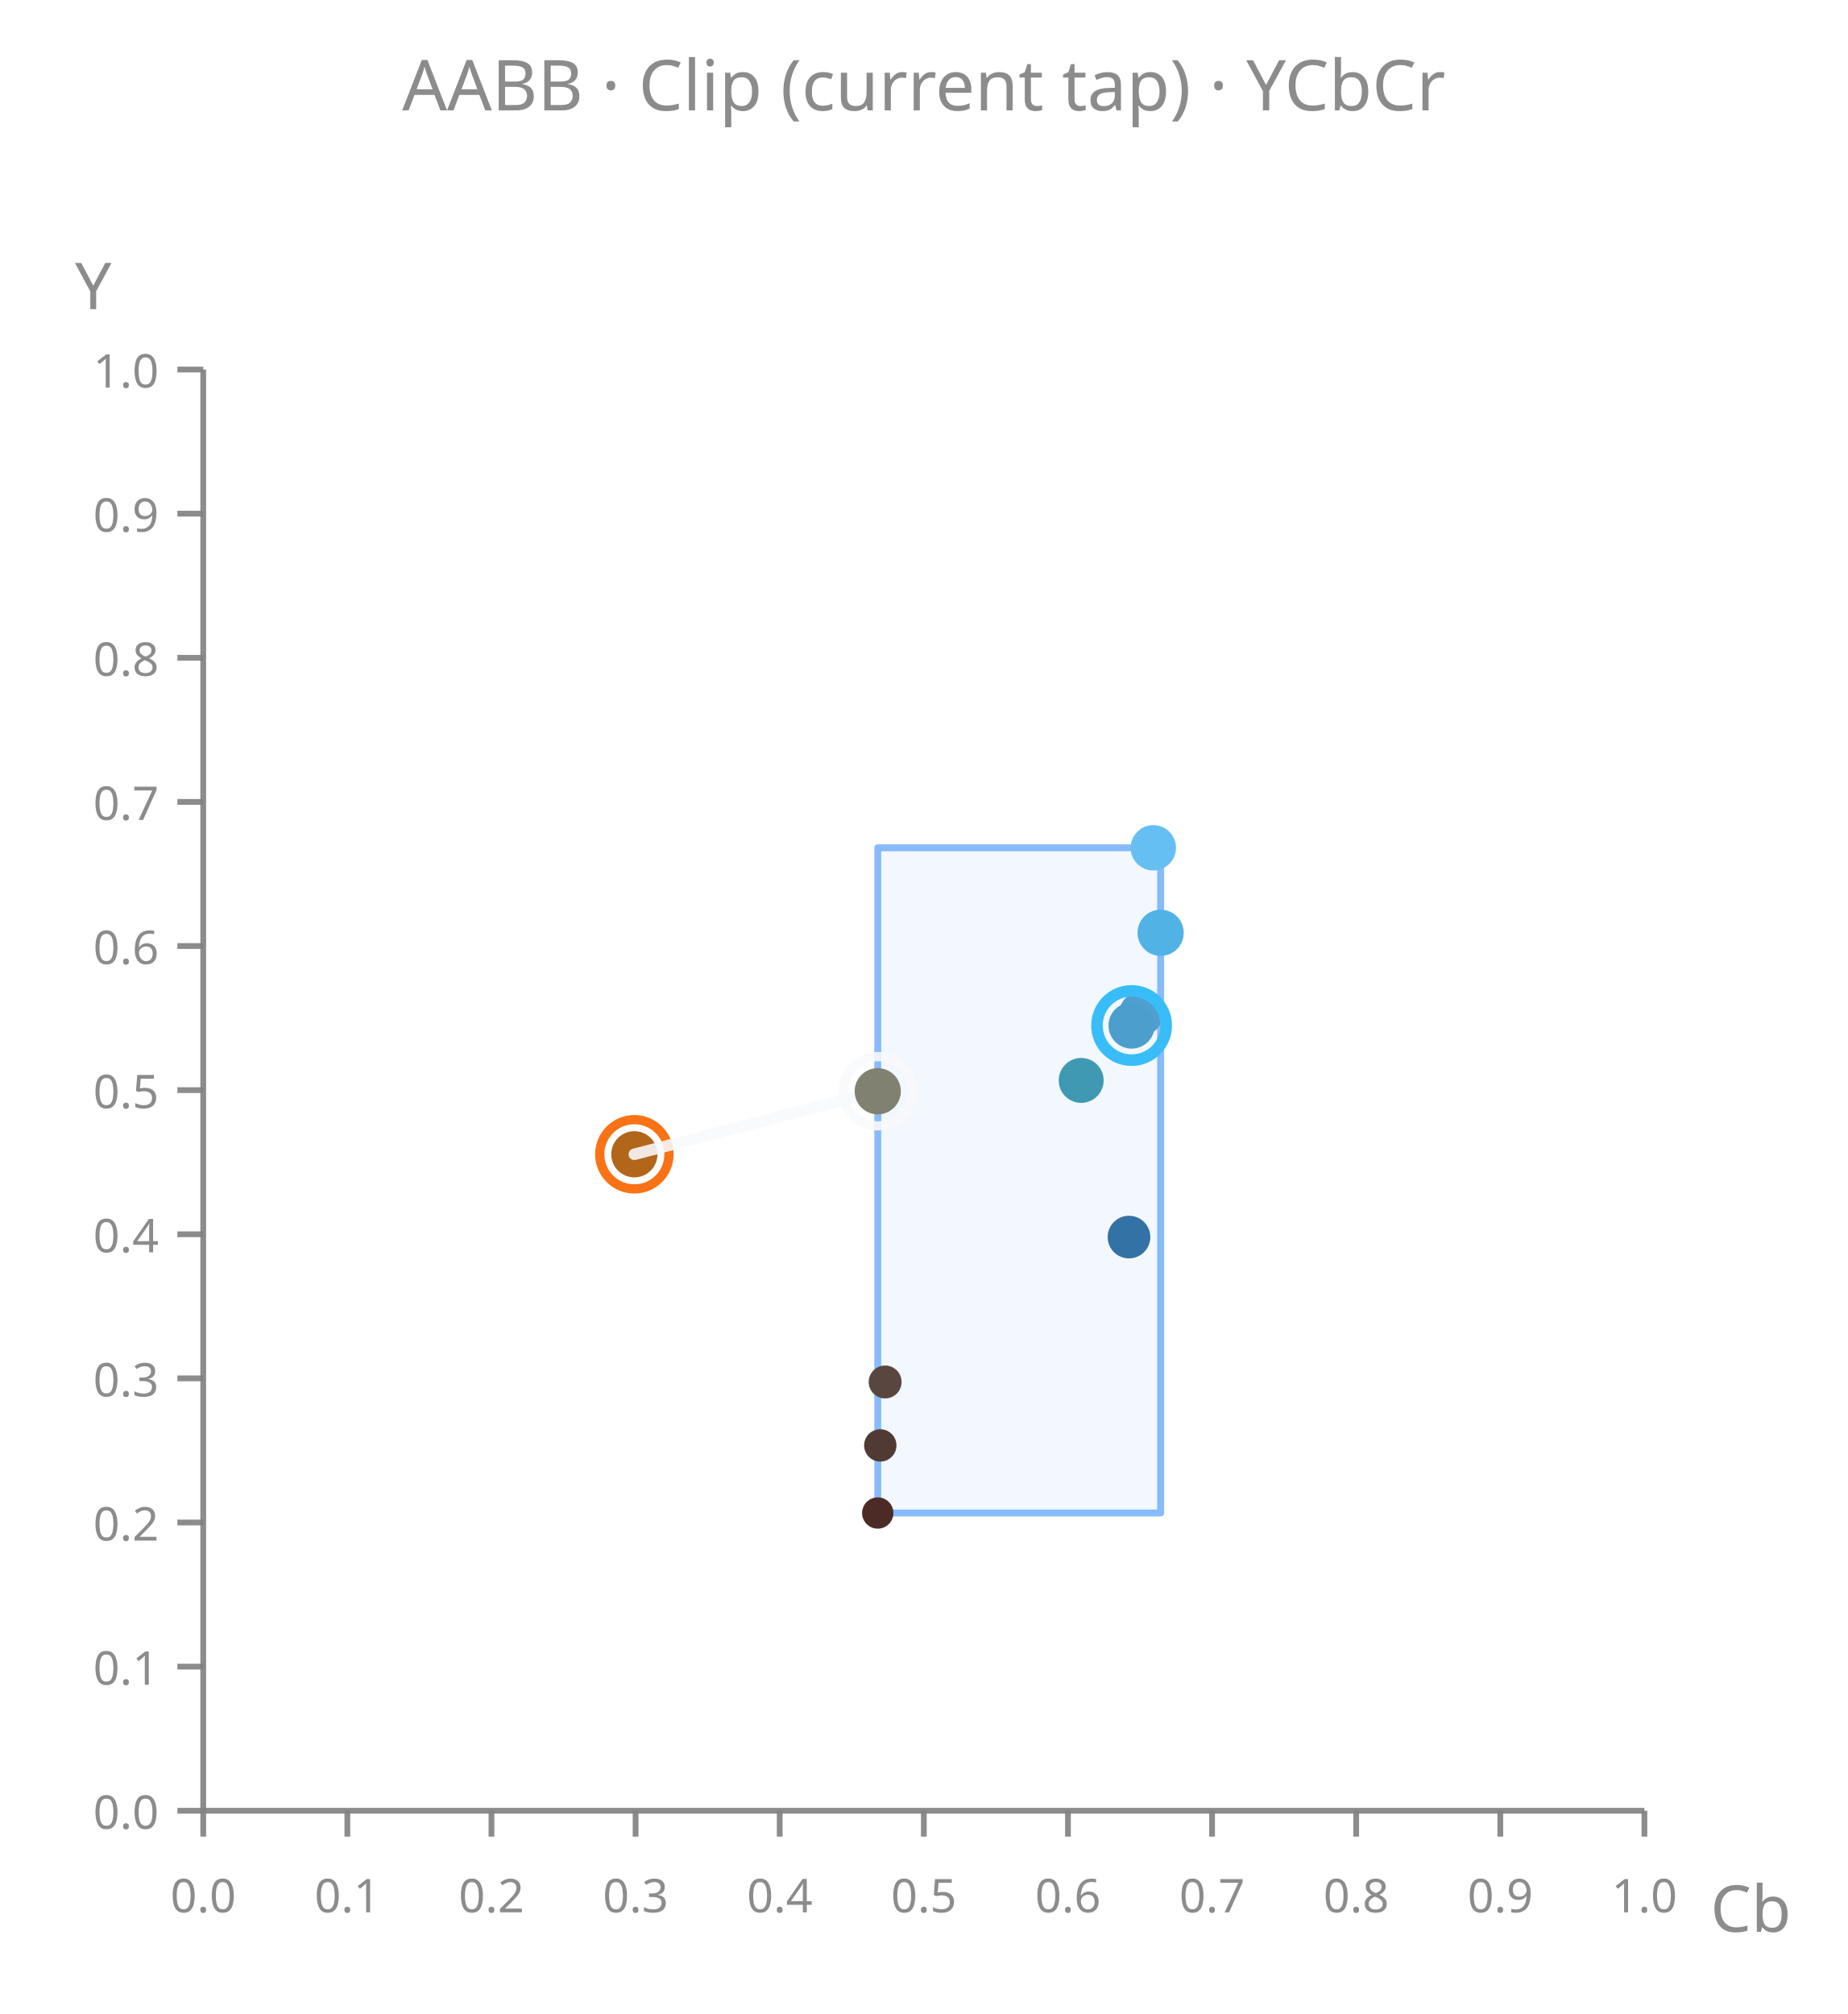
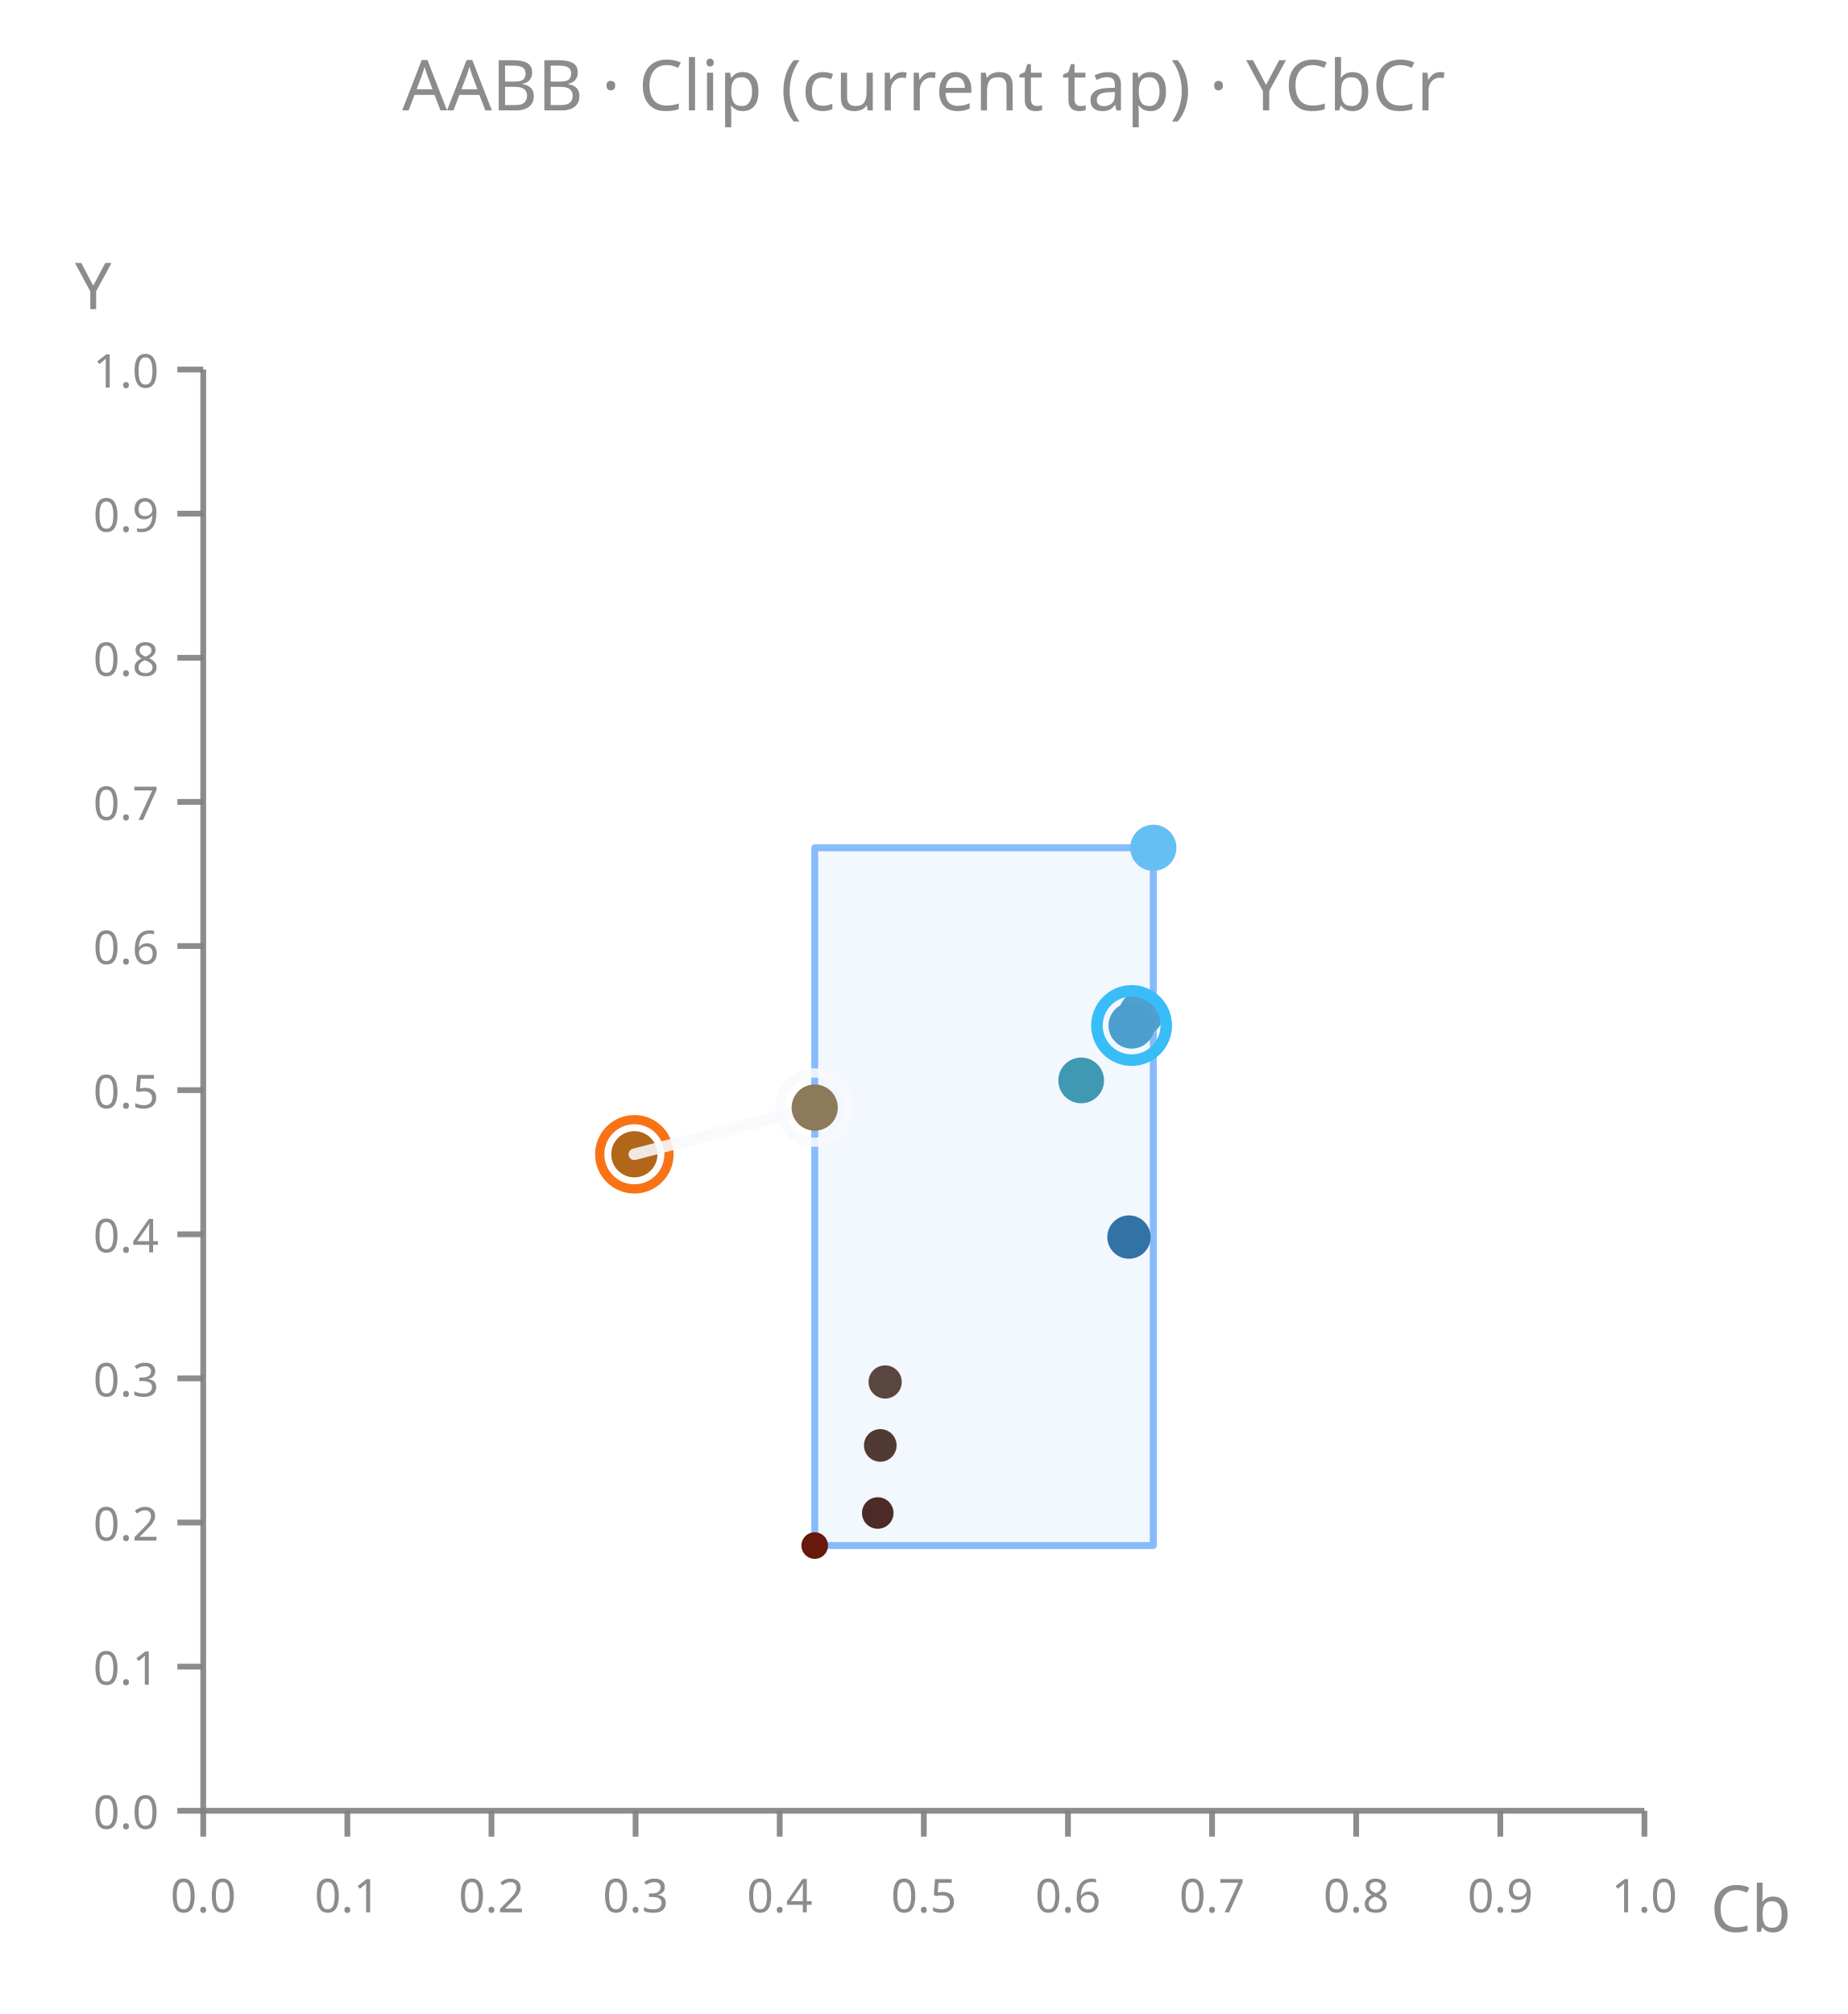
<svg xmlns="http://www.w3.org/2000/svg" baseProfile="full" height="436.0px" version="1.1" viewBox="0,0,400.0,436.0" width="400.0px">
  <defs />
  <g class="layer_bg" />
  <g class="layer_boundary">
-     <polygon fill="rgba(59,130,246,0.06)" points="190.024,327.544 251.266,327.544 251.266,183.537 190.024,183.537" stroke="rgba(96,165,250,0.75)" stroke-linejoin="round" stroke-width="1.5" />
+     <polygon fill="rgba(59,130,246,0.06)" points="176.378,334.592 249.685,334.592 249.685,183.537 176.378,183.537" stroke="rgba(96,165,250,0.75)" stroke-linejoin="round" stroke-width="1.5" />
  </g>
  <g class="layer_axes">
    <line fill="none" stroke="rgba(128,128,128,0.9)" stroke-width="1.25" x1="44.0" x2="356" y1="392.0" y2="392.0" />
    <line fill="none" stroke="rgba(128,128,128,0.9)" stroke-width="1.25" x1="44.0" x2="44.0" y1="392.0" y2="80" />
    <line fill="none" stroke="rgba(128,128,128,0.9)" stroke-width="1.25" x1="44.0" x2="44.0" y1="392.0" y2="397.6" />
    <text dominant-baseline="hanging" fill="rgba(128,128,128,0.9)" font-family="sans-serif" font-size="10.08" text-anchor="middle" x="44.0" y="406.168">0.0</text>
    <line fill="none" stroke="rgba(128,128,128,0.9)" stroke-width="1.25" x1="75.2" x2="75.2" y1="392.0" y2="397.6" />
    <text dominant-baseline="hanging" fill="rgba(128,128,128,0.9)" font-family="sans-serif" font-size="10.08" text-anchor="middle" x="75.2" y="406.168">0.1</text>
    <line fill="none" stroke="rgba(128,128,128,0.9)" stroke-width="1.25" x1="106.4" x2="106.4" y1="392.0" y2="397.6" />
    <text dominant-baseline="hanging" fill="rgba(128,128,128,0.9)" font-family="sans-serif" font-size="10.08" text-anchor="middle" x="106.4" y="406.168">0.2</text>
    <line fill="none" stroke="rgba(128,128,128,0.9)" stroke-width="1.25" x1="137.6" x2="137.6" y1="392.0" y2="397.6" />
    <text dominant-baseline="hanging" fill="rgba(128,128,128,0.9)" font-family="sans-serif" font-size="10.08" text-anchor="middle" x="137.6" y="406.168">0.3</text>
    <line fill="none" stroke="rgba(128,128,128,0.9)" stroke-width="1.25" x1="168.8" x2="168.8" y1="392.0" y2="397.6" />
    <text dominant-baseline="hanging" fill="rgba(128,128,128,0.9)" font-family="sans-serif" font-size="10.08" text-anchor="middle" x="168.8" y="406.168">0.4</text>
    <line fill="none" stroke="rgba(128,128,128,0.9)" stroke-width="1.25" x1="200" x2="200" y1="392.0" y2="397.6" />
    <text dominant-baseline="hanging" fill="rgba(128,128,128,0.9)" font-family="sans-serif" font-size="10.08" text-anchor="middle" x="200" y="406.168">0.5</text>
    <line fill="none" stroke="rgba(128,128,128,0.9)" stroke-width="1.25" x1="231.2" x2="231.2" y1="392.0" y2="397.6" />
    <text dominant-baseline="hanging" fill="rgba(128,128,128,0.9)" font-family="sans-serif" font-size="10.08" text-anchor="middle" x="231.2" y="406.168">0.6</text>
    <line fill="none" stroke="rgba(128,128,128,0.9)" stroke-width="1.25" x1="262.4" x2="262.4" y1="392.0" y2="397.6" />
    <text dominant-baseline="hanging" fill="rgba(128,128,128,0.9)" font-family="sans-serif" font-size="10.08" text-anchor="middle" x="262.4" y="406.168">0.7</text>
    <line fill="none" stroke="rgba(128,128,128,0.9)" stroke-width="1.25" x1="293.6" x2="293.6" y1="392.0" y2="397.6" />
    <text dominant-baseline="hanging" fill="rgba(128,128,128,0.9)" font-family="sans-serif" font-size="10.08" text-anchor="middle" x="293.6" y="406.168">0.8</text>
    <line fill="none" stroke="rgba(128,128,128,0.9)" stroke-width="1.25" x1="324.8" x2="324.8" y1="392.0" y2="397.6" />
    <text dominant-baseline="hanging" fill="rgba(128,128,128,0.9)" font-family="sans-serif" font-size="10.08" text-anchor="middle" x="324.8" y="406.168">0.9</text>
    <line fill="none" stroke="rgba(128,128,128,0.9)" stroke-width="1.25" x1="356" x2="356" y1="392.0" y2="397.6" />
    <text dominant-baseline="hanging" fill="rgba(128,128,128,0.9)" font-family="sans-serif" font-size="10.08" text-anchor="middle" x="356" y="406.168">1.0</text>
    <line fill="none" stroke="rgba(128,128,128,0.9)" stroke-width="1.25" x1="44.0" x2="38.4" y1="392.0" y2="392.0" />
    <text dominant-baseline="central" fill="rgba(128,128,128,0.9)" font-family="sans-serif" font-size="10.08" text-anchor="end" x="34.4" y="392.0">0.0</text>
    <line fill="none" stroke="rgba(128,128,128,0.9)" stroke-width="1.25" x1="44.0" x2="38.4" y1="360.8" y2="360.8" />
    <text dominant-baseline="central" fill="rgba(128,128,128,0.9)" font-family="sans-serif" font-size="10.08" text-anchor="end" x="34.4" y="360.8">0.1</text>
    <line fill="none" stroke="rgba(128,128,128,0.9)" stroke-width="1.25" x1="44.0" x2="38.4" y1="329.6" y2="329.6" />
    <text dominant-baseline="central" fill="rgba(128,128,128,0.9)" font-family="sans-serif" font-size="10.08" text-anchor="end" x="34.4" y="329.6">0.2</text>
    <line fill="none" stroke="rgba(128,128,128,0.9)" stroke-width="1.25" x1="44.0" x2="38.4" y1="298.4" y2="298.4" />
    <text dominant-baseline="central" fill="rgba(128,128,128,0.9)" font-family="sans-serif" font-size="10.08" text-anchor="end" x="34.4" y="298.4">0.3</text>
    <line fill="none" stroke="rgba(128,128,128,0.9)" stroke-width="1.25" x1="44.0" x2="38.4" y1="267.2" y2="267.2" />
    <text dominant-baseline="central" fill="rgba(128,128,128,0.9)" font-family="sans-serif" font-size="10.08" text-anchor="end" x="34.4" y="267.2">0.4</text>
    <line fill="none" stroke="rgba(128,128,128,0.9)" stroke-width="1.25" x1="44.0" x2="38.4" y1="236" y2="236" />
    <text dominant-baseline="central" fill="rgba(128,128,128,0.9)" font-family="sans-serif" font-size="10.08" text-anchor="end" x="34.4" y="236">0.5</text>
    <line fill="none" stroke="rgba(128,128,128,0.9)" stroke-width="1.25" x1="44.0" x2="38.4" y1="204.8" y2="204.8" />
    <text dominant-baseline="central" fill="rgba(128,128,128,0.9)" font-family="sans-serif" font-size="10.08" text-anchor="end" x="34.4" y="204.8">0.6</text>
    <line fill="none" stroke="rgba(128,128,128,0.9)" stroke-width="1.25" x1="44.0" x2="38.4" y1="173.6" y2="173.6" />
    <text dominant-baseline="central" fill="rgba(128,128,128,0.9)" font-family="sans-serif" font-size="10.08" text-anchor="end" x="34.4" y="173.6">0.7</text>
    <line fill="none" stroke="rgba(128,128,128,0.9)" stroke-width="1.25" x1="44.0" x2="38.4" y1="142.4" y2="142.4" />
    <text dominant-baseline="central" fill="rgba(128,128,128,0.9)" font-family="sans-serif" font-size="10.08" text-anchor="end" x="34.4" y="142.4">0.8</text>
    <line fill="none" stroke="rgba(128,128,128,0.9)" stroke-width="1.25" x1="44.0" x2="38.4" y1="111.2" y2="111.2" />
    <text dominant-baseline="central" fill="rgba(128,128,128,0.9)" font-family="sans-serif" font-size="10.08" text-anchor="end" x="34.4" y="111.2">0.9</text>
    <line fill="none" stroke="rgba(128,128,128,0.9)" stroke-width="1.25" x1="44.0" x2="38.4" y1="80" y2="80" />
    <text dominant-baseline="central" fill="rgba(128,128,128,0.9)" font-family="sans-serif" font-size="10.08" text-anchor="end" x="34.4" y="80">1.0</text>
    <text fill="rgba(128,128,128,0.9)" font-family="sans-serif" font-size="14" x="370.3" y="418.208">Cb</text>
    <text fill="rgba(128,128,128,0.9)" font-family="sans-serif" font-size="14" x="16.224" y="66.928">Y</text>
  </g>
  <g class="layer_dots">
-     <circle cx="190.024" cy="327.544" fill="rgb(76,43,38)" r="3.387" stroke="none" />
-     <circle cx="190.571" cy="312.911" fill="rgb(81,58,51)" r="3.5" stroke="none" />
-     <circle cx="191.625" cy="299.177" fill="rgb(89,71,63)" r="3.56" stroke="none" />
-     <circle cx="244.414" cy="267.808" fill="rgb(51,114,165)" r="4.616" stroke="none" />
-     <circle cx="247.049" cy="219.433" fill="rgb(81,158,209)" r="4.764" stroke="none" />
+     <circle cx="176.378" cy="334.592" fill="rgb(102,25,12)" r="2.875" stroke="none" />
+     <circle cx="190.024" cy="327.544" fill="rgb(76,43,38)" r="3.413" stroke="none" />
+     <circle cx="190.571" cy="312.911" fill="rgb(81,58,51)" r="3.531" stroke="none" />
+     <circle cx="191.625" cy="299.177" fill="rgb(89,71,63)" r="3.593" stroke="none" />
+     <circle cx="244.414" cy="267.808" fill="rgb(51,114,165)" r="4.692" stroke="none" />
+     <circle cx="247.049" cy="219.433" fill="rgb(81,158,209)" r="4.846" stroke="none" />
    <circle cx="244.98" cy="222.01" fill="rgb(76,158,204)" r="5.0" stroke="none" />
-     <circle cx="234.066" cy="233.894" fill="rgb(63,153,178)" r="4.863" stroke="none" />
-     <circle cx="249.685" cy="183.537" fill="rgb(102,191,242)" r="4.911" stroke="none" />
-     <circle cx="251.266" cy="201.936" fill="rgb(81,178,229)" r="5.0" stroke="none" />
+     <circle cx="234.066" cy="233.894" fill="rgb(63,153,178)" r="4.95" stroke="none" />
+     <circle cx="249.685" cy="183.537" fill="rgb(102,191,242)" r="5.0" stroke="none" />
    <circle cx="137.332" cy="249.884" fill="rgb(178,102,25)" r="5.0" stroke="none" />
  </g>
  <g class="layer_overlay">
    <circle cx="244.98" cy="222.01" fill="none" r="7.5" stroke="rgba(56,189,248,1.0)" stroke-width="2.5" />
    <circle cx="137.332" cy="249.884" fill="none" r="7.5" stroke="rgba(249,115,22,1.0)" stroke-width="2.0" />
-     <line stroke="rgba(248,250,252,0.88)" stroke-linecap="round" stroke-width="2.5" x1="137.332" x2="190.024" y1="249.884" y2="236.24" />
-     <circle cx="190.024" cy="236.24" fill="rgb(128,129,112)" r="5.0" stroke="none" />
-     <circle cx="190.024" cy="236.24" fill="none" r="7.5" stroke="rgba(248,250,252,0.88)" stroke-width="2.0" />
+     <line stroke="rgba(248,250,252,0.88)" stroke-linecap="round" stroke-width="2.5" x1="137.332" x2="176.378" y1="249.884" y2="239.773" />
+     <circle cx="176.378" cy="239.773" fill="rgb(141,122,90)" r="5.0" stroke="none" />
+     <circle cx="176.378" cy="239.773" fill="none" r="7.5" stroke="rgba(248,250,252,0.88)" stroke-width="2.0" />
  </g>
  <g class="layer_header">
    <text dominant-baseline="central" fill="rgba(128,128,128,0.9)" font-family="sans-serif" font-size="15.2" text-anchor="middle" x="200.0" y="18.0">AABB · Clip (current tap) · YCbCr</text>
  </g>
</svg>
